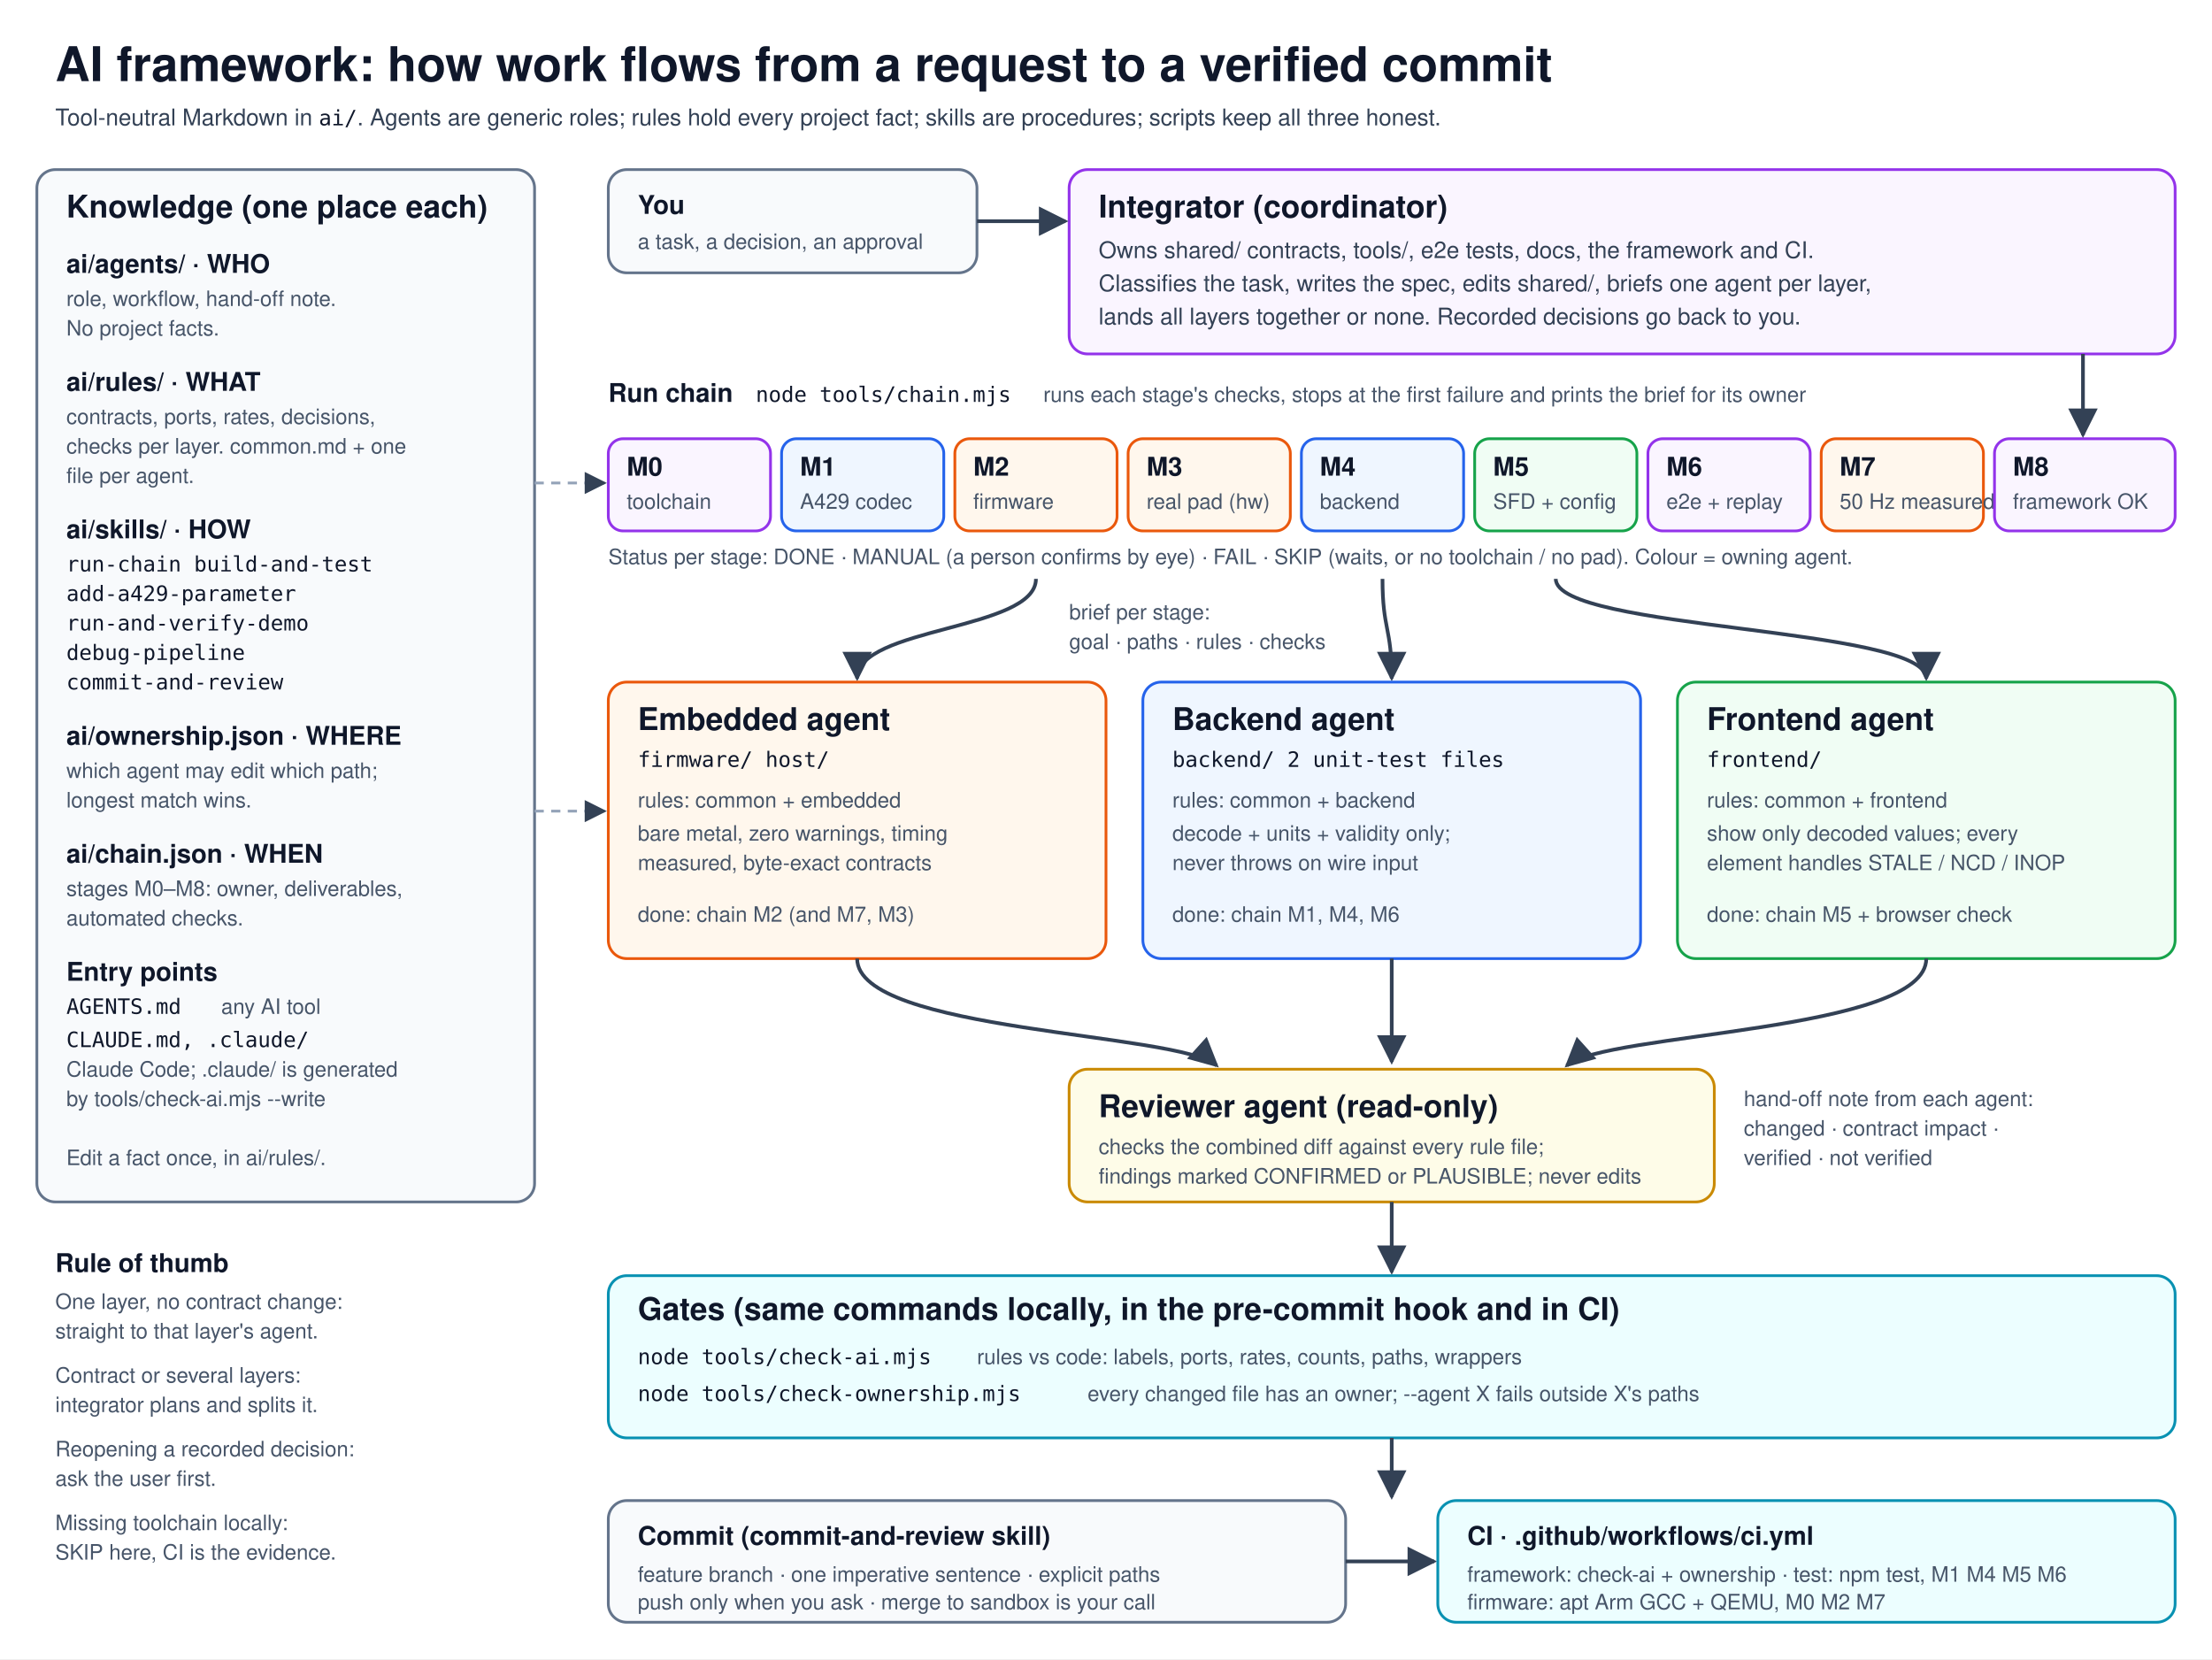
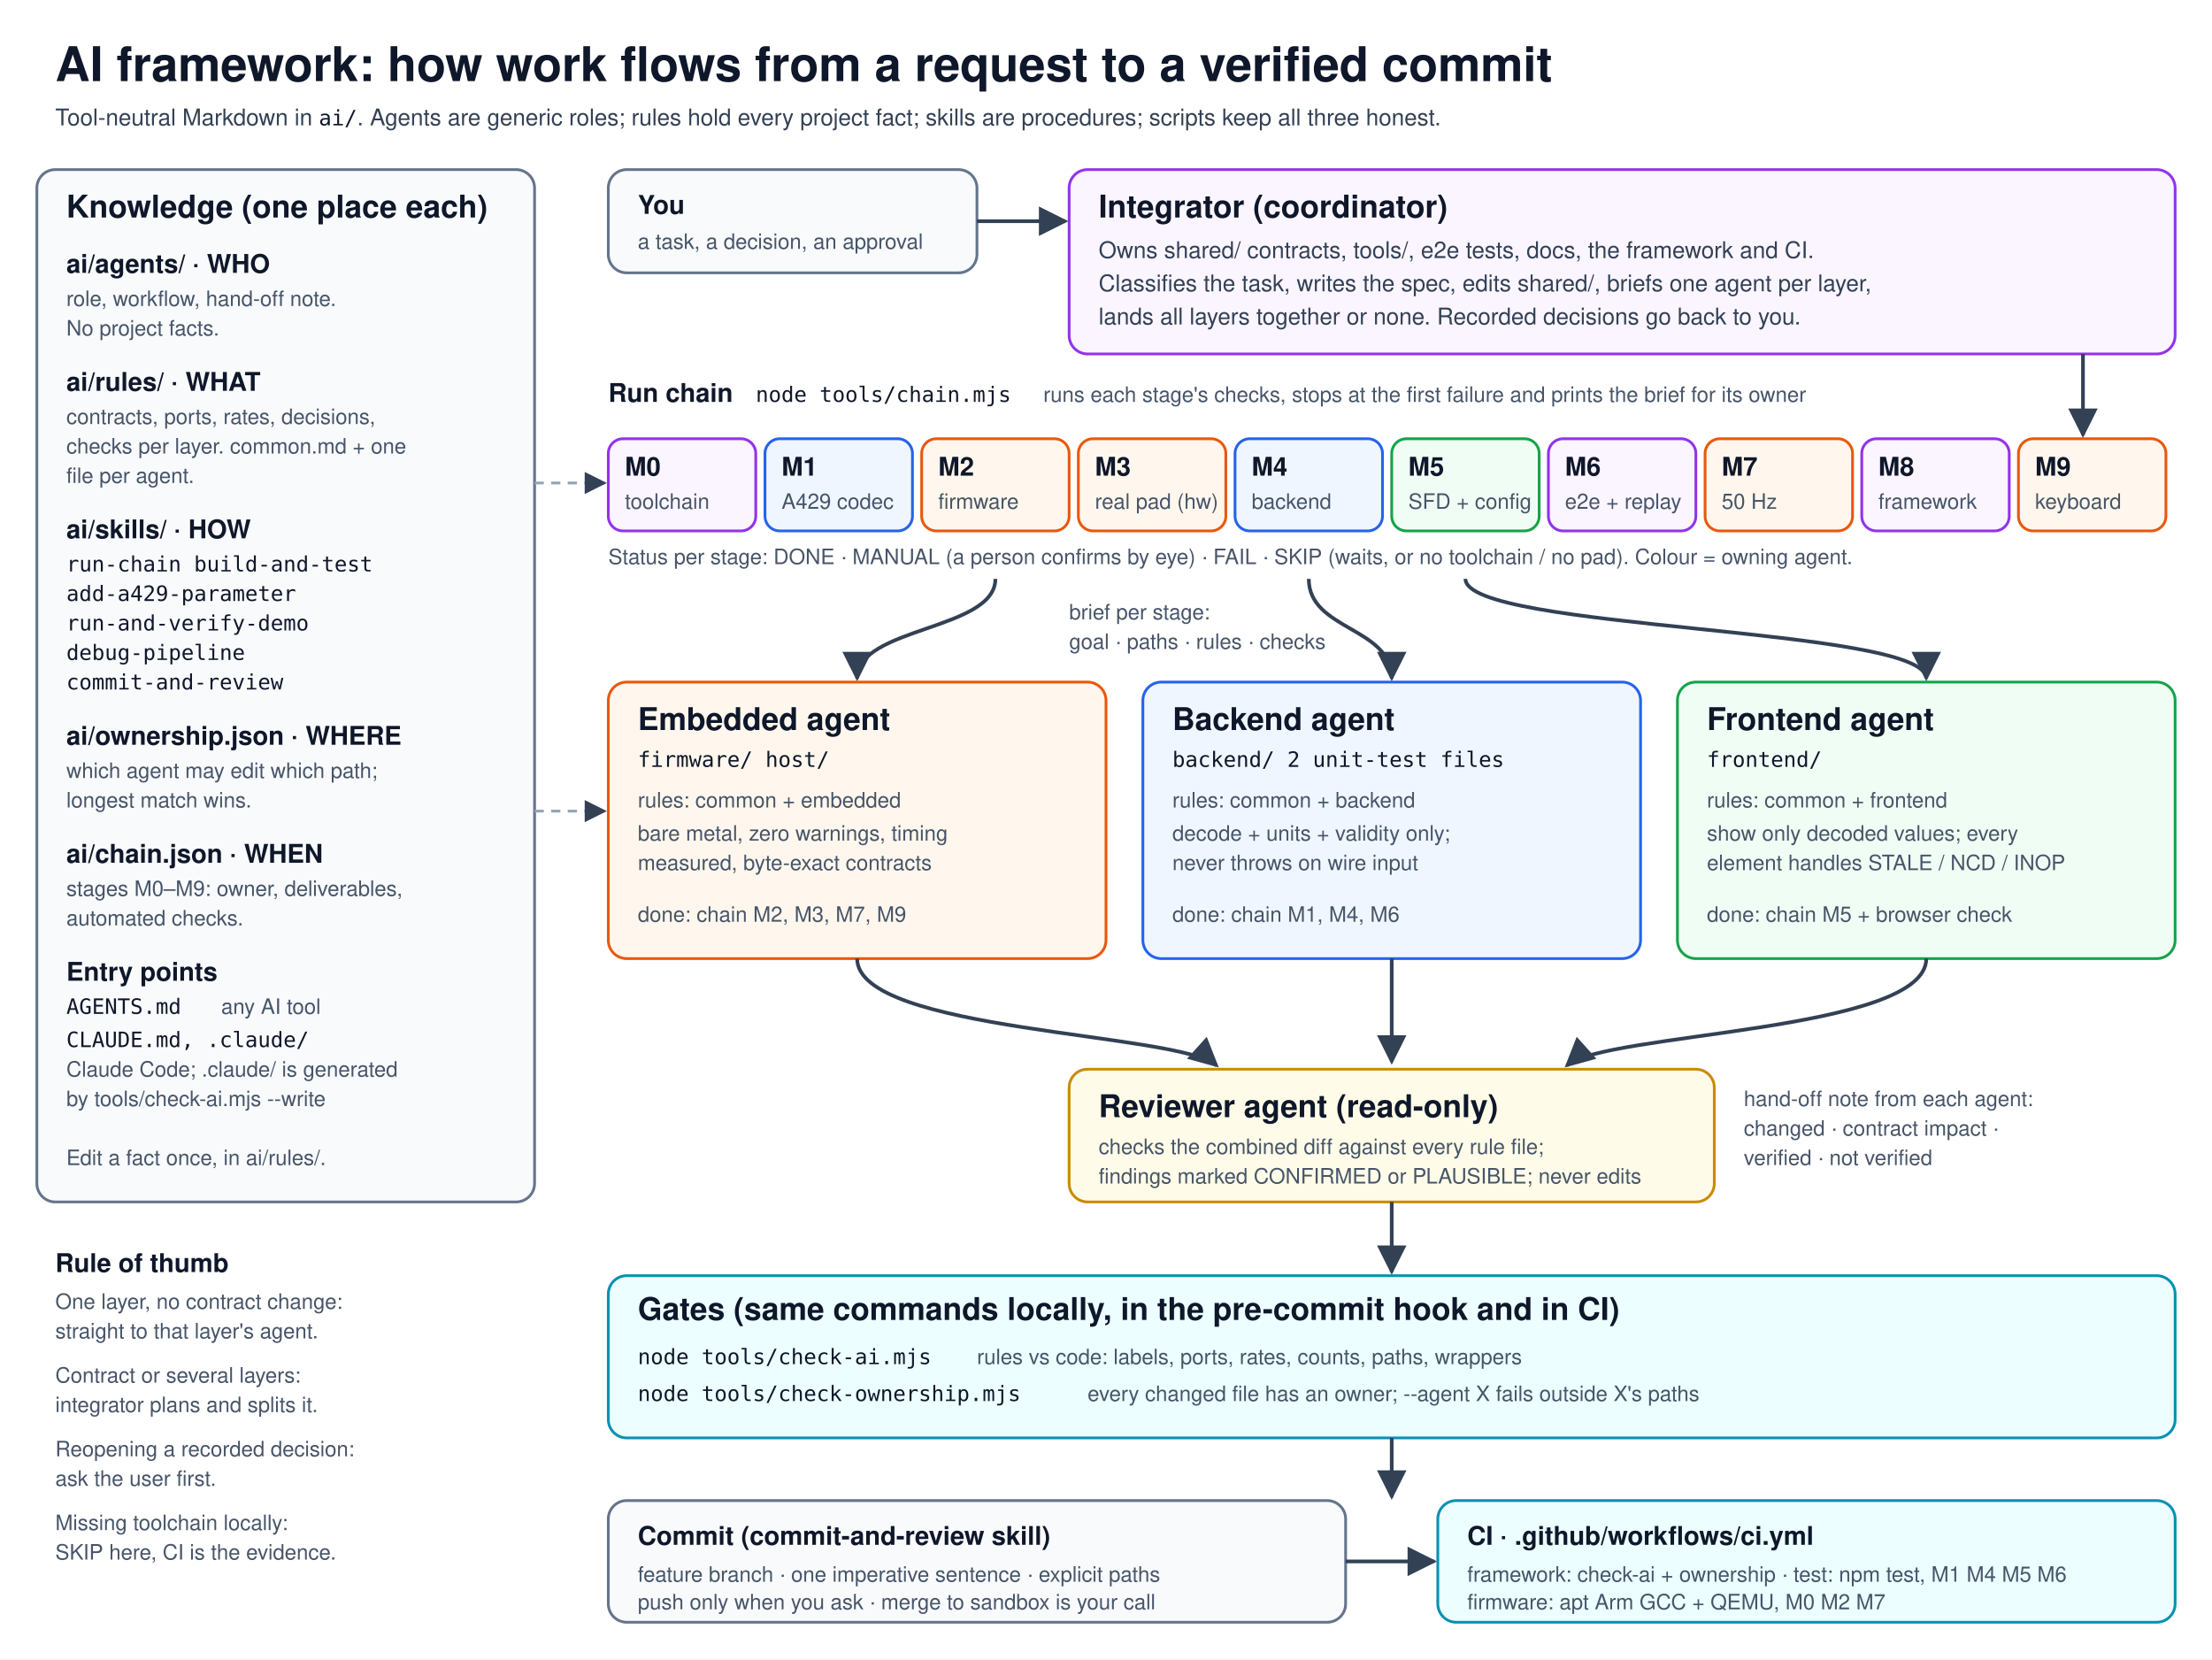
<svg xmlns="http://www.w3.org/2000/svg" viewBox="0 0 1200 900" width="1200" height="900" font-family="Segoe UI, Helvetica, Arial, sans-serif">
  <defs>
    <marker id="arr" viewBox="0 0 10 10" refX="9" refY="5" markerWidth="8" markerHeight="8" orient="auto-start-reverse">
      <path d="M0,0 L10,5 L0,10 z" fill="#334155" />
    </marker>
    <style>
      .h1 { font-size: 26px; font-weight: 700; fill: #0f172a; }
      .h2 { font-size: 17px; font-weight: 700; fill: #0f172a; }
      .h3 { font-size: 14px; font-weight: 700; fill: #0f172a; }
      .t  { font-size: 12.5px; fill: #334155; }
      .s  { font-size: 11.5px; fill: #475569; }
      .m  { font-size: 11.5px; fill: #0f172a; font-family: Consolas, "Cascadia Mono", monospace; }
      .box { stroke-width: 1.5; rx: 10; }
      .int { fill: #faf5ff; stroke: #9333ea; }
      .emb { fill: #fff7ed; stroke: #ea580c; }
      .bck { fill: #eff6ff; stroke: #2563eb; }
      .frt { fill: #f0fdf4; stroke: #16a34a; }
      .rev { fill: #fefce8; stroke: #ca8a04; }
      .neu { fill: #f8fafc; stroke: #64748b; }
      .gate { fill: #ecfeff; stroke: #0891b2; }
      .flow { stroke: #334155; stroke-width: 2; fill: none; marker-end: url(#arr); }
      .ref { stroke: #94a3b8; stroke-width: 1.5; fill: none; stroke-dasharray: 5 4; marker-end: url(#arr); }
    </style>
  </defs>
  <rect width="1200" height="900" fill="#ffffff" />
  <text x="30" y="44" class="h1">AI framework: how work flows from a request to a verified commit</text>
  <text x="30" y="68" class="t">Tool-neutral Markdown in <tspan class="m">ai/</tspan>. Agents are generic roles; rules hold every project fact; skills are procedures; scripts keep all three honest.</text>
  <rect x="20" y="92" width="270" height="560" class="box neu" />
  <text x="36" y="118" class="h2">Knowledge (one place each)</text>
  <text x="36" y="148" class="h3">ai/agents/ · WHO</text>
  <text x="36" y="166" class="s">role, workflow, hand-off note.</text>
  <text x="36" y="182" class="s">No project facts.</text>
  <text x="36" y="212" class="h3">ai/rules/ · WHAT</text>
  <text x="36" y="230" class="s">contracts, ports, rates, decisions,</text>
  <text x="36" y="246" class="s">checks per layer. common.md + one</text>
  <text x="36" y="262" class="s">file per agent.</text>
  <text x="36" y="292" class="h3">ai/skills/ · HOW</text>
  <text x="36" y="310" class="m">run-chain  build-and-test</text>
  <text x="36" y="326" class="m">add-a429-parameter</text>
  <text x="36" y="342" class="m">run-and-verify-demo</text>
  <text x="36" y="358" class="m">debug-pipeline</text>
  <text x="36" y="374" class="m">commit-and-review</text>
  <text x="36" y="404" class="h3">ai/ownership.json · WHERE</text>
  <text x="36" y="422" class="s">which agent may edit which path;</text>
  <text x="36" y="438" class="s">longest match wins.</text>
  <text x="36" y="468" class="h3">ai/chain.json · WHEN</text>
-   <text x="36" y="486" class="s">stages M0–M8: owner, deliverables,</text>
+   <text x="36" y="486" class="s">stages M0–M9: owner, deliverables,</text>
  <text x="36" y="502" class="s">automated checks.</text>
  <text x="36" y="532" class="h3">Entry points</text>
  <text x="36" y="550" class="m">AGENTS.md</text>
  <text x="120" y="550" class="s">any AI tool</text>
  <text x="36" y="568" class="m">CLAUDE.md, .claude/</text>
  <text x="36" y="584" class="s">Claude Code; .claude/ is generated</text>
  <text x="36" y="600" class="s">by tools/check-ai.mjs --write</text>
  <text x="36" y="632" class="s">Edit a fact once, in ai/rules/.</text>
  <rect x="330" y="92" width="200" height="56" class="box neu" />
  <text x="346" y="116" class="h3">You</text>
  <text x="346" y="135" class="s">a task, a decision, an approval</text>
  <rect x="580" y="92" width="600" height="100" class="box int" />
  <text x="596" y="118" class="h2">Integrator (coordinator)</text>
  <text x="596" y="140" class="t">Owns shared/ contracts, tools/, e2e tests, docs, the framework and CI.</text>
  <text x="596" y="158" class="t">Classifies the task, writes the spec, edits shared/, briefs one agent per layer,</text>
  <text x="596" y="176" class="t">lands all layers together or none. Recorded decisions go back to you.</text>
  <path d="M530,120 L578,120" class="flow" />
  <text x="330" y="218" class="h3">Run chain</text>
  <text x="410" y="218" class="m">node tools/chain.mjs</text>
  <text x="566" y="218" class="s">runs each stage's checks, stops at the first failure and prints the brief for its owner</text>
  <g transform="translate(330,238)">
-     <rect x="0" y="0" width="88" height="50" rx="8" class="int" stroke-width="1.5" />
-     <text x="10" y="20" class="h3">M0</text>
-     <text x="10" y="38" class="s">toolchain</text>
-     <rect x="94" y="0" width="88" height="50" rx="8" class="bck" stroke-width="1.5" />
-     <text x="104" y="20" class="h3">M1</text>
-     <text x="104" y="38" class="s">A429 codec</text>
-     <rect x="188" y="0" width="88" height="50" rx="8" class="emb" stroke-width="1.5" />
-     <text x="198" y="20" class="h3">M2</text>
-     <text x="198" y="38" class="s">firmware</text>
-     <rect x="282" y="0" width="88" height="50" rx="8" class="emb" stroke-width="1.5" />
-     <text x="292" y="20" class="h3">M3</text>
-     <text x="292" y="38" class="s">real pad (hw)</text>
-     <rect x="376" y="0" width="88" height="50" rx="8" class="bck" stroke-width="1.5" />
-     <text x="386" y="20" class="h3">M4</text>
-     <text x="386" y="38" class="s">backend</text>
-     <rect x="470" y="0" width="88" height="50" rx="8" class="frt" stroke-width="1.5" />
-     <text x="480" y="20" class="h3">M5</text>
-     <text x="480" y="38" class="s">SFD + config</text>
-     <rect x="564" y="0" width="88" height="50" rx="8" class="int" stroke-width="1.5" />
-     <text x="574" y="20" class="h3">M6</text>
-     <text x="574" y="38" class="s">e2e + replay</text>
-     <rect x="658" y="0" width="88" height="50" rx="8" class="emb" stroke-width="1.5" />
-     <text x="668" y="20" class="h3">M7</text>
-     <text x="668" y="38" class="s">50 Hz measured</text>
-     <rect x="752" y="0" width="98" height="50" rx="8" class="int" stroke-width="1.5" />
-     <text x="762" y="20" class="h3">M8</text>
-     <text x="762" y="38" class="s">framework OK</text>
+     <rect x="0" y="0" width="80" height="50" rx="8" class="int" stroke-width="1.5" />
+     <text x="9" y="20" class="h3">M0</text>
+     <text x="9" y="38" class="s">toolchain</text>
+     <rect x="85" y="0" width="80" height="50" rx="8" class="bck" stroke-width="1.5" />
+     <text x="94" y="20" class="h3">M1</text>
+     <text x="94" y="38" class="s">A429 codec</text>
+     <rect x="170" y="0" width="80" height="50" rx="8" class="emb" stroke-width="1.5" />
+     <text x="179" y="20" class="h3">M2</text>
+     <text x="179" y="38" class="s">firmware</text>
+     <rect x="255" y="0" width="80" height="50" rx="8" class="emb" stroke-width="1.5" />
+     <text x="264" y="20" class="h3">M3</text>
+     <text x="264" y="38" class="s">real pad (hw)</text>
+     <rect x="340" y="0" width="80" height="50" rx="8" class="bck" stroke-width="1.5" />
+     <text x="349" y="20" class="h3">M4</text>
+     <text x="349" y="38" class="s">backend</text>
+     <rect x="425" y="0" width="80" height="50" rx="8" class="frt" stroke-width="1.5" />
+     <text x="434" y="20" class="h3">M5</text>
+     <text x="434" y="38" class="s">SFD + config</text>
+     <rect x="510" y="0" width="80" height="50" rx="8" class="int" stroke-width="1.5" />
+     <text x="519" y="20" class="h3">M6</text>
+     <text x="519" y="38" class="s">e2e + replay</text>
+     <rect x="595" y="0" width="80" height="50" rx="8" class="emb" stroke-width="1.5" />
+     <text x="604" y="20" class="h3">M7</text>
+     <text x="604" y="38" class="s">50 Hz</text>
+     <rect x="680" y="0" width="80" height="50" rx="8" class="int" stroke-width="1.5" />
+     <text x="689" y="20" class="h3">M8</text>
+     <text x="689" y="38" class="s">framework</text>
+     <rect x="765" y="0" width="80" height="50" rx="8" class="emb" stroke-width="1.5" />
+     <text x="774" y="20" class="h3">M9</text>
+     <text x="774" y="38" class="s">keyboard</text>
  </g>
  <text x="330" y="306" class="s">Status per stage: DONE · MANUAL (a person confirms by eye) · FAIL · SKIP (waits, or no toolchain / no pad). Colour = owning agent.</text>
  <path d="M1130,192 L1130,236" class="flow" />
-   <path d="M562,314 C 562,342 465,340 465,368" class="flow" />
-   <path d="M750,314 C 750,342 755,340 755,368" class="flow" />
-   <path d="M844,314 C 844,342 1045,340 1045,368" class="flow" />
+   <path d="M540,314 C 540,342 465,340 465,368" class="flow" />
+   <path d="M710,314 C 710,342 755,340 755,368" class="flow" />
+   <path d="M795,314 C 795,342 1045,340 1045,368" class="flow" />
  <text x="580" y="336" class="s">brief per stage:</text>
  <text x="580" y="352" class="s">goal · paths · rules · checks</text>
  <rect x="330" y="370" width="270" height="150" class="box emb" />
  <text x="346" y="396" class="h2">Embedded agent</text>
  <text x="346" y="416" class="m">firmware/  host/</text>
  <text x="346" y="438" class="s">rules: common + embedded</text>
  <text x="346" y="456" class="s">bare metal, zero warnings, timing</text>
  <text x="346" y="472" class="s">measured, byte-exact contracts</text>
-   <text x="346" y="500" class="s">done: chain M2 (and M7, M3)</text>
+   <text x="346" y="500" class="s">done: chain M2, M3, M7, M9</text>
  <rect x="620" y="370" width="270" height="150" class="box bck" />
  <text x="636" y="396" class="h2">Backend agent</text>
  <text x="636" y="416" class="m">backend/  2 unit-test files</text>
  <text x="636" y="438" class="s">rules: common + backend</text>
  <text x="636" y="456" class="s">decode + units + validity only;</text>
  <text x="636" y="472" class="s">never throws on wire input</text>
  <text x="636" y="500" class="s">done: chain M1, M4, M6</text>
  <rect x="910" y="370" width="270" height="150" class="box frt" />
  <text x="926" y="396" class="h2">Frontend agent</text>
  <text x="926" y="416" class="m">frontend/</text>
  <text x="926" y="438" class="s">rules: common + frontend</text>
  <text x="926" y="456" class="s">show only decoded values; every</text>
  <text x="926" y="472" class="s">element handles STALE / NCD / INOP</text>
  <text x="926" y="500" class="s">done: chain M5 + browser check</text>
  <path d="M465,520 C 465,560 640,560 660,578" class="flow" />
  <path d="M755,520 L755,576" class="flow" />
  <path d="M1045,520 C 1045,560 870,560 850,578" class="flow" />
  <text x="946" y="600" class="s">hand-off note from each agent:</text>
  <text x="946" y="616" class="s">changed · contract impact ·</text>
  <text x="946" y="632" class="s">verified · not verified</text>
  <rect x="580" y="580" width="350" height="72" class="box rev" />
  <text x="596" y="606" class="h2">Reviewer agent (read-only)</text>
  <text x="596" y="626" class="s">checks the combined diff against every rule file;</text>
  <text x="596" y="642" class="s">findings marked CONFIRMED or PLAUSIBLE; never edits</text>
  <path d="M755,652 L755,690" class="flow" />
  <rect x="330" y="692" width="850" height="88" class="box gate" />
  <text x="346" y="716" class="h2">Gates (same commands locally, in the pre-commit hook and in CI)</text>
  <text x="346" y="740" class="m">node tools/check-ai.mjs</text>
  <text x="530" y="740" class="s">rules vs code: labels, ports, rates, counts, paths, wrappers</text>
  <text x="346" y="760" class="m">node tools/check-ownership.mjs</text>
  <text x="590" y="760" class="s">every changed file has an owner; --agent X fails outside X's paths</text>
  <text x="346" y="776" class="m" />
  <path d="M755,780 L755,812" class="flow" />
  <rect x="330" y="814" width="400" height="66" class="box neu" />
  <text x="346" y="838" class="h3">Commit (commit-and-review skill)</text>
  <text x="346" y="858" class="s">feature branch · one imperative sentence · explicit paths</text>
  <text x="346" y="873" class="s">push only when you ask · merge to sandbox is your call</text>
  <path d="M730,847 L778,847" class="flow" />
  <rect x="780" y="814" width="400" height="66" class="box gate" />
  <text x="796" y="838" class="h3">CI · .github/workflows/ci.yml</text>
  <text x="796" y="858" class="s">framework: check-ai + ownership · test: npm test, M1 M4 M5 M6</text>
  <text x="796" y="873" class="s">firmware: apt Arm GCC + QEMU, M0 M2 M7</text>
  <path d="M290,262 L328,262" class="ref" />
  <path d="M290,440 L328,440" class="ref" />
  <text x="30" y="690" class="h3">Rule of thumb</text>
  <text x="30" y="710" class="s">One layer, no contract change:</text>
  <text x="30" y="726" class="s">straight to that layer's agent.</text>
  <text x="30" y="750" class="s">Contract or several layers:</text>
  <text x="30" y="766" class="s">integrator plans and splits it.</text>
  <text x="30" y="790" class="s">Reopening a recorded decision:</text>
  <text x="30" y="806" class="s">ask the user first.</text>
  <text x="30" y="830" class="s">Missing toolchain locally:</text>
  <text x="30" y="846" class="s">SKIP here, CI is the evidence.</text>
</svg>
